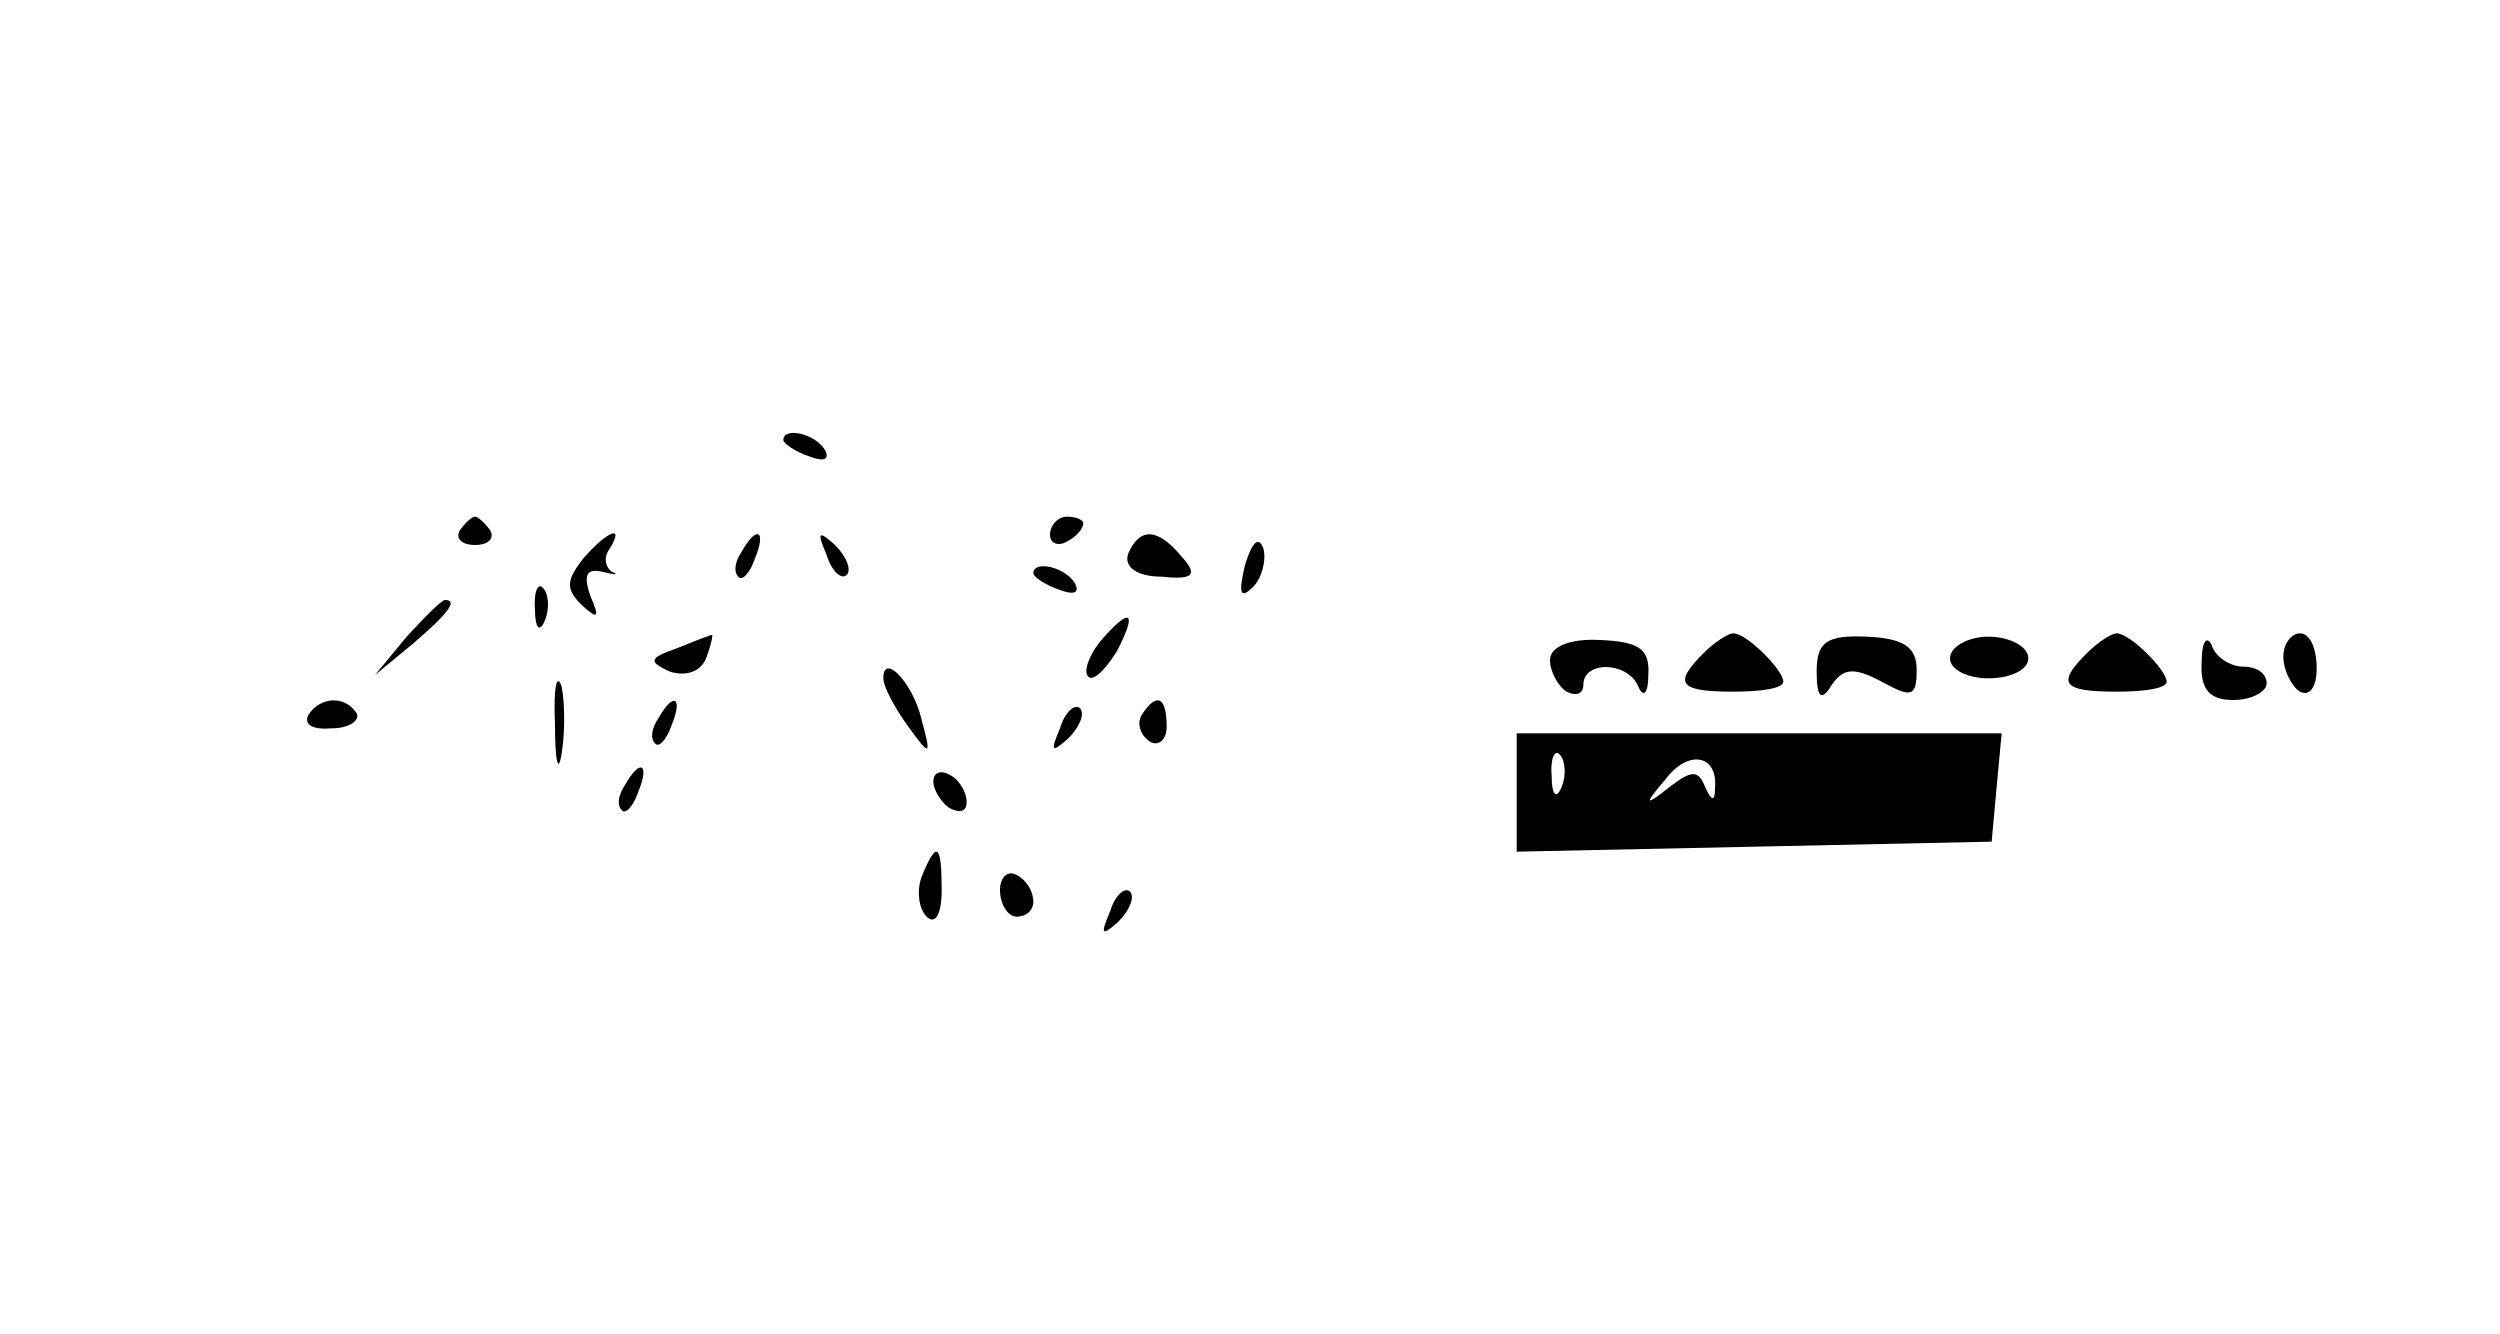
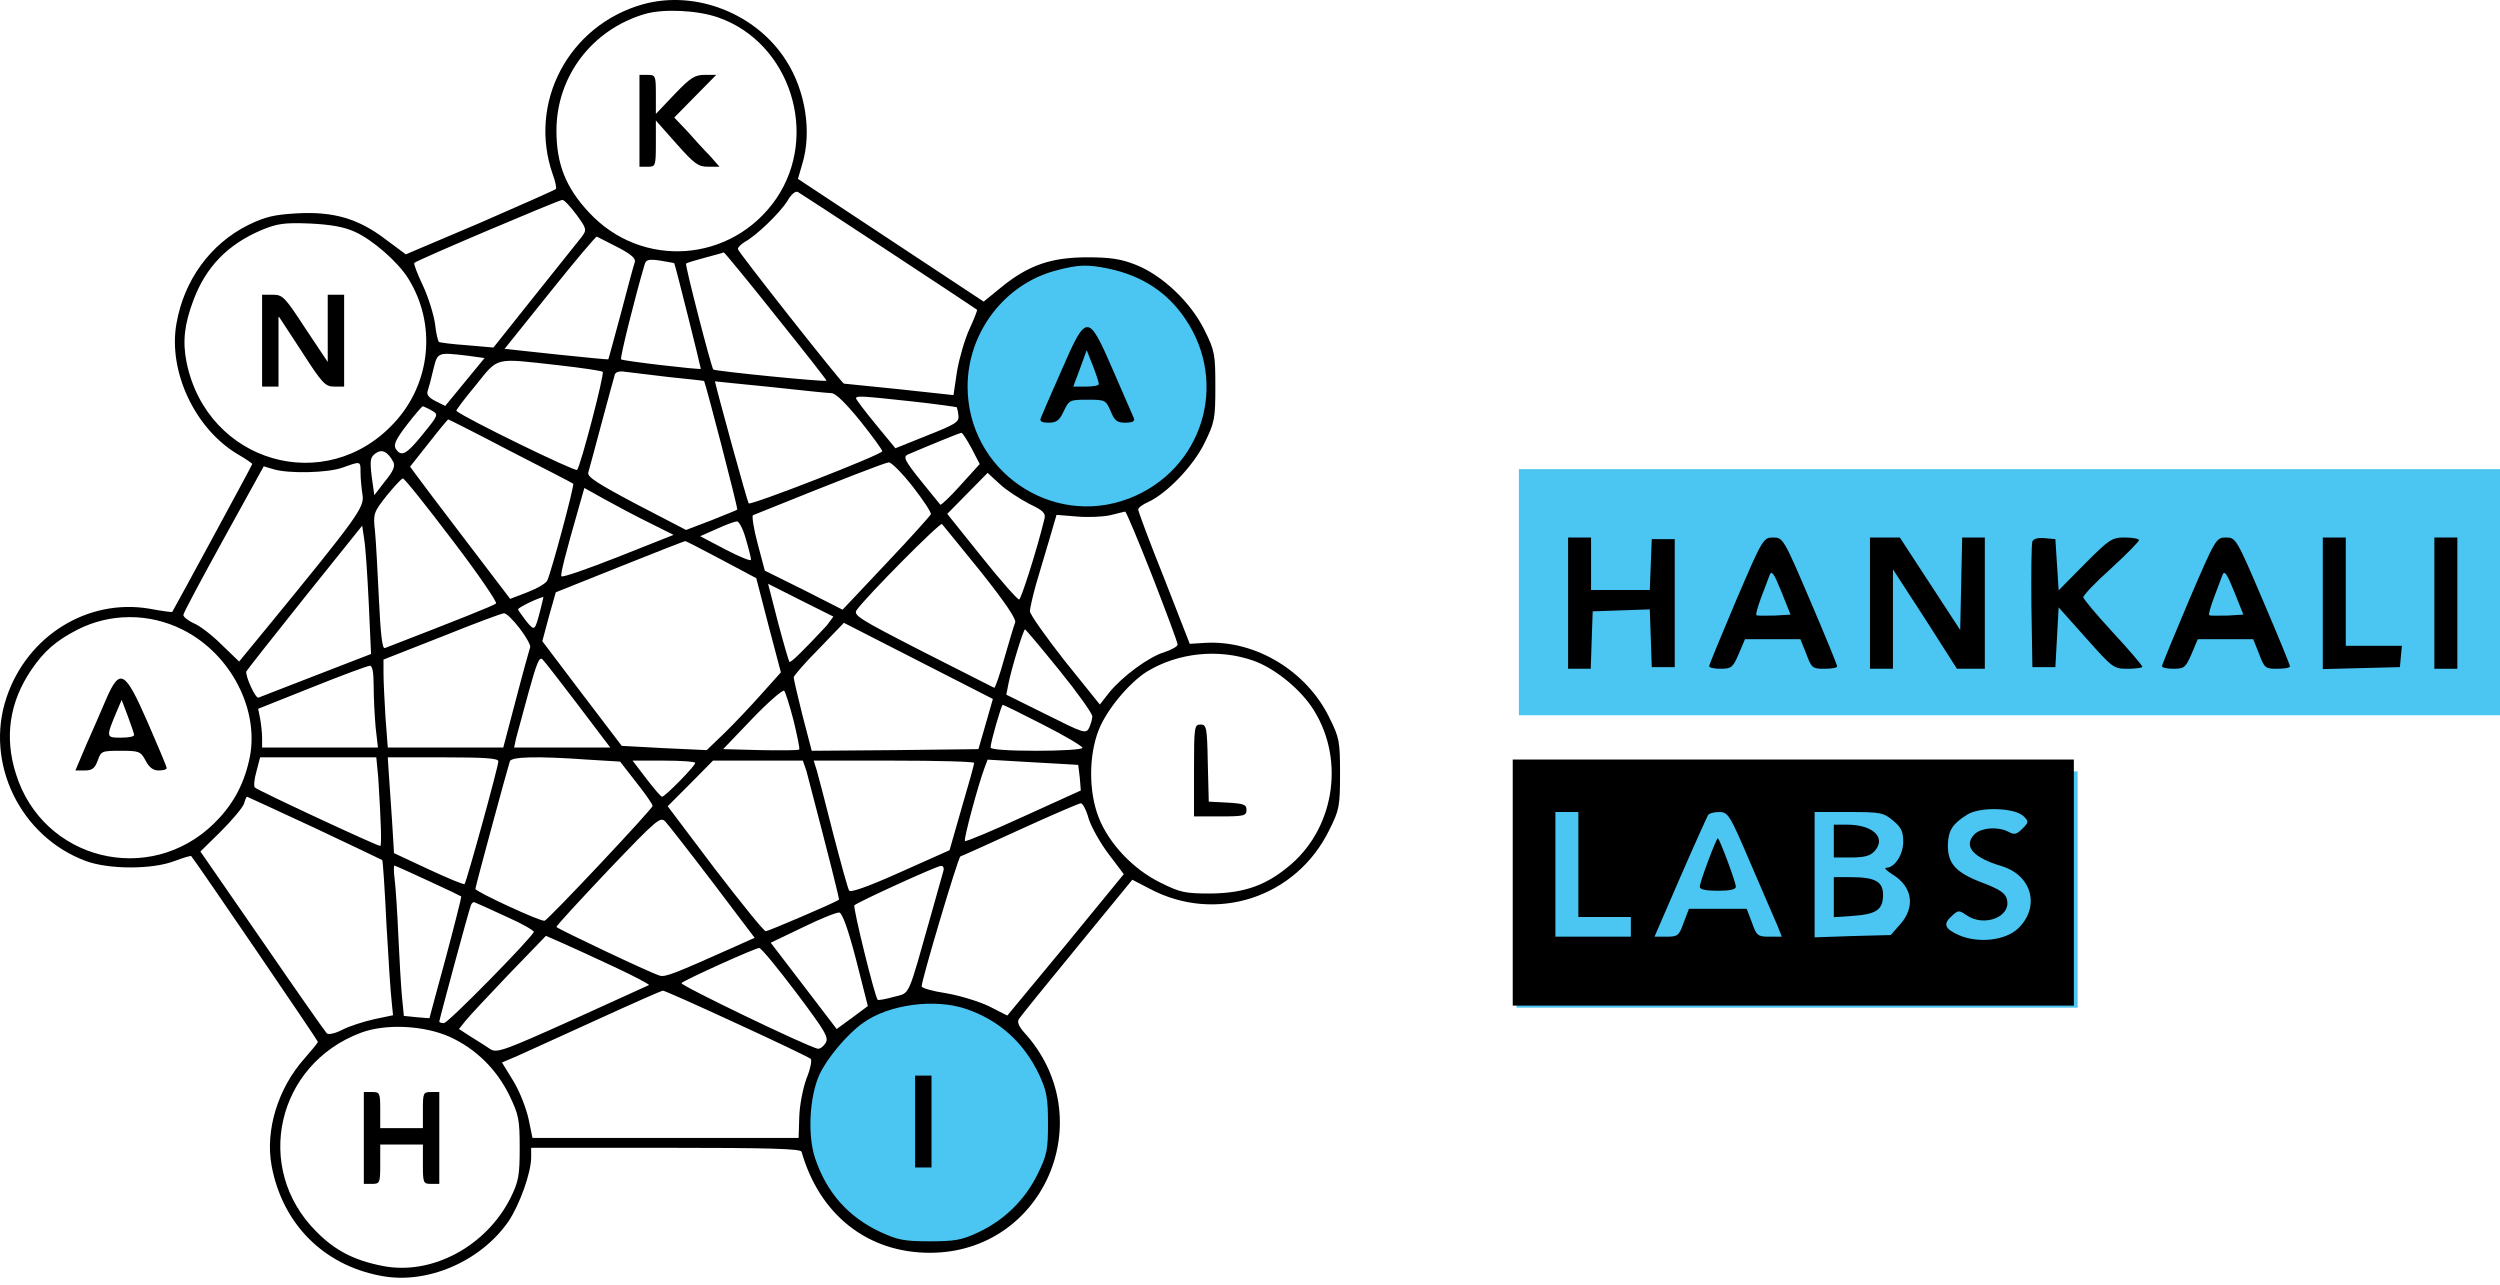
- <svg xmlns="http://www.w3.org/2000/svg" version="1.0" width="150pt" height="80pt" viewBox="0 0 150 80" preserveAspectRatio="xMidYMid meet">
-   <g transform="translate(0,80) scale(0.1,-0.1)" fill="#000000" stroke="none">
-     <path d="M470 536 c0 -2 7 -7 16 -10 8 -3 12 -2 9 4 -6 10 -25 14 -25 6z" />
-     <path d="M276 482 c-3 -5 1 -9 9 -9 8 0 12 4 9 9 -3 4 -7 8 -9 8 -2 0 -6 -4 -9 -8z" />
-     <path d="M630 479 c0 -5 5 -7 10 -4 6 3 10 8 10 11 0 2 -4 4 -10 4 -5 0 -10 -5 -10 -11z" />
-     <path d="M350 465 c-10 -13 -11 -18 -1 -28 10 -9 11 -8 5 6 -4 12 -2 16 7 14 8 -2 11 -2 6 0 -4 3 -5 9 -1 14 9 15 -2 10 -16 -6z" />
-     <path d="M445 469 c-4 -6 -5 -12 -2 -15 2 -3 7 2 10 11 7 17 1 20 -8 4z" />
-     <path d="M496 467 c3 -10 9 -15 12 -12 3 3 0 11 -7 18 -10 9 -11 8 -5 -6z" />
-     <path d="M677 468 c-3 -8 5 -14 20 -14 19 -2 22 1 12 12 -14 17 -25 18 -32 2z" />
-     <path d="M747 461 c-4 -17 -3 -21 5 -13 5 5 8 16 6 23 -3 8 -7 3 -11 -10z" />
-     <path d="M620 456 c0 -2 7 -7 16 -10 8 -3 12 -2 9 4 -6 10 -25 14 -25 6z" />
-     <path d="M321 434 c0 -11 3 -14 6 -6 3 7 2 16 -1 19 -3 4 -6 -2 -5 -13z" />
-     <path d="M244 418 l-19 -23 23 19 c21 18 27 26 19 26 -2 0 -12 -10 -23 -22z" />
-     <path d="M660 415 c-7 -9 -10 -18 -7 -21 3 -3 10 4 17 15 13 25 8 27 -10 6z" />
-     <path d="M406 411 c-17 -6 -17 -8 -4 -14 10 -3 19 0 22 9 3 8 4 14 3 13 -1 0 -11 -4 -21 -8z" />
-     <path d="M930 404 c0 -7 5 -16 10 -19 6 -3 10 -1 10 4 0 15 27 14 33 -1 3 -7 6 -4 6 7 1 16 -6 20 -29 21 -18 1 -30 -4 -30 -12z" />
-     <path d="M1022 408 c-18 -18 -15 -23 18 -23 17 0 30 2 30 6 0 7 -22 29 -30 29 -3 0 -11 -5 -18 -12z" />
-     <path d="M1090 397 c0 -16 3 -18 9 -8 7 10 13 11 30 2 18 -10 21 -9 21 7 0 14 -8 19 -30 20 -24 1 -30 -3 -30 -21z" />
-     <path d="M1170 405 c0 -7 11 -12 23 -12 13 0 24 5 24 12 0 7 -11 13 -24 13 -12 0 -23 -6 -23 -13z" />
-     <path d="M1252 408 c-18 -18 -15 -23 18 -23 17 0 30 2 30 6 0 7 -22 29 -30 29 -3 0 -11 -5 -18 -12z" />
-     <path d="M1321 403 c-1 -17 5 -23 19 -23 11 0 20 5 20 10 0 6 -6 10 -14 10 -8 0 -17 6 -19 13 -3 6 -6 2 -6 -10z" />
-     <path d="M1370 406 c0 -8 5 -18 10 -21 6 -3 10 3 10 14 0 12 -4 21 -10 21 -5 0 -10 -6 -10 -14z" />
-     <path d="M333 365 c0 -22 2 -30 4 -17 2 12 2 30 0 40 -3 9 -5 -1 -4 -23z" />
-     <path d="M530 393 c0 -5 7 -18 15 -29 13 -18 14 -18 8 4 -5 22 -23 41 -23 25z" />
-     <path d="M185 371 c-3 -6 3 -9 14 -8 11 0 17 5 15 9 -7 11 -22 10 -29 -1z" />
-     <path d="M395 369 c-4 -6 -5 -12 -2 -15 2 -3 7 2 10 11 7 17 1 20 -8 4z" />
-     <path d="M636 363 c-6 -14 -5 -15 5 -6 7 7 10 15 7 18 -3 3 -9 -2 -12 -12z" />
-     <path d="M685 371 c-3 -5 -1 -12 5 -16 5 -3 10 1 10 9 0 18 -6 21 -15 7z" />
-     <path d="M910 325 l0 -36 143 3 142 3 3 33 3 32 -145 0 -146 0 0 -35z m27 3 c-3 -8 -6 -5 -6 6 -1 11 2 17 5 13 3 -3 4 -12 1 -19z m92 -1 c0 -8 -2 -8 -6 1 -4 10 -8 10 -21 0 -15 -12 -16 -11 -3 4 14 19 32 15 30 -5z" />
-     <path d="M375 329 c-4 -6 -5 -12 -2 -15 2 -3 7 2 10 11 7 17 1 20 -8 4z" />
-     <path d="M560 331 c0 -5 5 -13 10 -16 6 -3 10 -2 10 4 0 5 -4 13 -10 16 -5 3 -10 2 -10 -4z" />
-     <path d="M553 274 c-3 -8 -2 -19 3 -24 5 -5 9 1 9 16 0 28 -3 30 -12 8z" />
-     <path d="M600 266 c0 -9 5 -16 10 -16 6 0 10 4 10 9 0 6 -4 13 -10 16 -5 3 -10 -1 -10 -9z" />
-     <path d="M666 253 c-6 -14 -5 -15 5 -6 7 7 10 15 7 18 -3 3 -9 -2 -12 -12z" />
-   </g>
+ <svg xmlns="http://www.w3.org/2000/svg" width="218" height="112" viewBox="0 0 218 112" fill="none">
+   <path d="M94.961 22.886C88.958 22.886 84.088 27.756 84.088 33.758C84.088 39.764 88.958 44.631 94.961 44.631C100.967 44.631 105.834 39.764 105.834 33.758C105.834 27.756 100.967 22.886 94.961 22.886Z" fill="#4BC5F1" />
+   <path d="M80.942 87.261C74.938 87.261 70.068 92.131 70.068 98.134C70.068 104.139 74.938 109.006 80.942 109.006C86.948 109.006 91.815 104.139 91.815 98.134C91.815 92.131 86.948 87.261 80.942 87.261Z" fill="#4BC5F1" />
+   <path d="M48.207 15.227C48.436 15.828 48.55 16.429 48.464 16.486C48.379 16.572 45.403 17.888 41.855 19.433C41.425 19.616 39.268 20.532 35.388 22.18C34.324 21.39 33.734 20.949 33.614 20.863C31.239 19.061 29.093 18.432 25.917 18.603C23.914 18.718 23.142 18.889 21.625 19.633C18.363 21.264 16.045 24.411 15.387 28.217C14.643 32.394 17.018 37.429 20.767 39.632C21.453 40.033 21.997 40.405 21.997 40.462C21.997 40.548 15.416 52.679 15.015 53.366C14.987 53.394 14.1 53.28 13.041 53.08C7.662 52.164 2.368 55.426 0.565 60.833C-1.352 66.527 1.767 72.964 7.49 75.082C9.493 75.826 13.298 75.826 15.216 75.082C15.988 74.796 16.646 74.595 16.675 74.652C17.133 75.196 27.72 90.732 27.72 90.846C27.72 90.932 27.176 91.59 26.547 92.305C24.229 94.909 23.113 98.571 23.685 101.661C24.629 106.697 28.177 110.302 33.185 111.246C37.191 112.047 41.912 110.016 44.344 106.497C45.317 105.037 46.318 102.262 46.318 100.917C46.318 100.86 46.318 100.586 46.318 100.088C53.357 100.088 57.269 100.088 58.05 100.088C67.206 100.088 69.81 100.174 69.896 100.431C71.47 105.953 75.676 109.243 81.084 109.243C91.07 109.243 96.106 97.456 89.296 90.017C88.838 89.502 88.695 89.13 88.838 88.872C88.981 88.643 91.27 85.811 93.931 82.578C94.252 82.186 95.854 80.232 98.738 76.712C99.631 77.176 100.129 77.433 100.226 77.485C106.006 80.575 113.016 78.286 115.906 72.392C116.793 70.618 116.851 70.303 116.851 67.471C116.851 64.638 116.793 64.324 115.906 62.55C113.932 58.516 109.497 55.826 105.148 56.055C105.056 56.061 104.587 56.09 103.746 56.141C102.407 52.708 101.663 50.799 101.514 50.419C100.255 47.3 99.253 44.582 99.253 44.439C99.253 44.267 99.654 43.981 100.112 43.781C101.743 43.037 104.06 40.634 105.033 38.631C105.92 36.828 105.978 36.514 105.978 33.71C105.978 30.877 105.92 30.563 105.033 28.789C103.86 26.385 101.371 24.011 99.053 23.095C97.766 22.58 96.821 22.437 94.818 22.437C91.671 22.437 89.668 23.124 87.322 25.041C87.219 25.124 86.704 25.544 85.776 26.3L77.679 20.949L69.581 15.599C69.804 14.826 69.93 14.397 69.953 14.312C70.812 11.536 70.239 7.931 68.58 5.328C65.976 1.179 60.654 -0.91 56.047 0.378C49.58 2.209 46.004 8.961 48.207 15.227ZM67.693 17.316C63.83 22.924 55.961 23.496 51.354 18.517C49.323 16.343 48.522 14.283 48.522 11.393C48.522 6.644 51.641 2.552 56.276 1.208C57.907 0.75 60.825 0.893 62.628 1.522C68.923 3.725 71.47 11.765 67.693 17.316ZM85.204 27.015C85.233 27.044 84.947 27.816 84.546 28.674C84.145 29.533 83.659 31.192 83.459 32.337C83.439 32.477 83.333 33.183 83.144 34.454C80.294 34.145 78.712 33.973 78.394 33.939C75.79 33.681 73.616 33.452 73.587 33.452C73.358 33.367 64.345 21.951 64.345 21.722C64.345 21.55 64.631 21.293 64.946 21.092C65.919 20.577 68.007 18.575 68.665 17.516C69.009 16.915 69.381 16.629 69.581 16.744C69.781 16.858 73.329 19.175 77.507 21.922C81.685 24.669 85.147 26.958 85.204 27.015ZM50.696 20.692C50.41 21.035 48.579 23.353 46.605 25.813C46.367 26.111 45.174 27.61 43.028 30.305C41.654 30.185 40.893 30.116 40.739 30.105C39.48 30.019 38.364 29.876 38.278 29.819C38.192 29.762 38.02 29.046 37.935 28.245C37.82 27.444 37.362 25.928 36.876 24.898C36.389 23.868 36.046 22.981 36.132 22.924C36.332 22.695 48.751 17.43 49.037 17.43C49.208 17.43 49.752 18.031 50.267 18.718C51.183 19.977 51.183 20.034 50.696 20.692ZM35.588 24.268C38.078 28.245 37.591 33.395 34.387 36.857C28.406 43.352 18.077 40.348 16.274 31.621C15.902 29.79 16.074 28.274 16.875 26.157C17.962 23.267 19.851 21.321 22.798 20.062C24.2 19.49 24.772 19.404 27.004 19.49C28.807 19.576 29.98 19.776 30.924 20.205C32.469 20.892 34.673 22.809 35.588 24.268ZM55.36 22.838C55.274 23.067 54.731 25.069 54.158 27.272C53.558 29.475 53.071 31.307 53.043 31.335C53.043 31.364 50.982 31.163 48.522 30.906C48.221 30.872 46.713 30.711 44.001 30.42C46.37 27.467 47.686 25.825 47.949 25.498C50.124 22.78 51.955 20.606 52.041 20.635C52.127 20.663 52.928 21.092 53.844 21.55C54.96 22.122 55.446 22.523 55.36 22.838ZM72.07 33.195C72.07 33.338 62.342 32.365 62.199 32.222C62.027 32.05 59.709 23.067 59.824 22.981C59.881 22.924 60.625 22.695 61.484 22.466C62.342 22.237 63.086 22.037 63.114 22.008C63.172 22.008 65.203 24.468 67.635 27.53C70.068 30.563 72.07 33.109 72.07 33.195ZM61.112 32.165C60.968 32.251 54.302 31.478 54.158 31.335C54.044 31.221 55.417 25.727 56.219 23.038C56.333 22.637 56.591 22.58 57.563 22.723C58.222 22.838 58.765 22.924 58.794 22.952C58.88 23.067 61.14 32.136 61.112 32.165ZM103.345 27.787C107.208 33.452 104.833 41.006 98.452 43.466C91.671 46.07 84.374 41.006 84.374 33.71C84.374 28.989 87.608 24.755 92.1 23.582C94.046 23.067 94.818 23.038 96.735 23.439C99.625 24.068 101.8 25.498 103.345 27.787ZM42.255 31.221L40.538 33.309L38.822 35.398C38.307 35.14 38.02 34.997 37.963 34.969C37.362 34.654 37.162 34.397 37.305 34.053C37.391 33.796 37.62 32.966 37.792 32.194C38.163 30.706 38.135 30.706 40.796 31.02C40.991 31.046 41.477 31.112 42.255 31.221ZM52.556 32.422C52.728 32.594 50.639 40.605 50.324 40.977C50.153 41.149 40.567 36.485 39.794 35.827C39.737 35.798 40.481 34.797 41.483 33.595C43.514 31.078 43.028 31.221 48.722 31.85C50.754 32.079 52.47 32.337 52.556 32.422ZM61.398 33.224C61.512 33.367 64.374 44.353 64.288 44.439C64.231 44.496 63.2 44.897 61.999 45.383C61.855 45.438 61.129 45.715 59.824 46.213C57.214 44.857 55.767 44.102 55.475 43.953C52.127 42.179 51.183 41.578 51.297 41.206C51.383 40.949 51.898 38.974 52.47 36.857C53.043 34.74 53.558 32.823 53.615 32.651C53.701 32.422 54.044 32.337 54.531 32.422C54.96 32.48 56.676 32.68 58.336 32.88C59.996 33.052 61.369 33.195 61.398 33.224ZM75.018 36.714C76.076 38.03 76.935 39.232 76.935 39.346C76.935 39.632 65.461 44.096 65.289 43.895C65.175 43.81 62.514 34.082 62.342 33.252C62.342 33.252 64.488 33.481 67.149 33.739C69.781 34.025 72.185 34.282 72.5 34.282C72.872 34.282 73.759 35.169 75.018 36.714ZM83.43 35.512C83.459 35.57 83.545 35.884 83.573 36.228C83.659 36.8 83.316 37 80.855 37.973C80.672 38.047 79.745 38.419 78.079 39.089C77.049 37.836 76.477 37.138 76.363 37C75.418 35.856 74.646 34.826 74.646 34.74C74.646 34.482 75.218 34.54 79.481 34.997C81.599 35.226 83.373 35.484 83.43 35.512ZM36.876 37.858C35.445 39.632 34.987 39.89 34.501 39.117C34.301 38.774 34.53 38.288 35.474 37.057C36.161 36.17 36.79 35.427 36.876 35.427C36.962 35.455 37.305 35.598 37.648 35.798C38.249 36.142 38.249 36.17 36.876 37.858ZM49.981 42.179C50.124 42.265 48.035 50.018 47.721 50.619C47.606 50.877 46.805 51.334 45.975 51.649C45.878 51.686 45.38 51.878 44.487 52.221C42.187 49.2 40.91 47.52 40.653 47.186C38.535 44.41 36.59 41.836 36.304 41.435C36.269 41.383 36.086 41.137 35.76 40.691C36.739 39.455 37.282 38.768 37.391 38.631C38.278 37.487 39.051 36.571 39.079 36.571C39.136 36.571 41.569 37.801 44.516 39.346C47.492 40.863 49.924 42.122 49.981 42.179ZM85.433 40.462C84.437 41.561 83.885 42.17 83.773 42.293C82.858 43.323 82.057 44.067 81.999 44.01C81.914 43.924 81.141 42.951 80.254 41.864C78.881 40.147 78.737 39.833 79.167 39.632C80.969 38.86 83.688 37.744 83.831 37.744C83.916 37.715 84.317 38.345 84.718 39.089C84.815 39.272 85.052 39.73 85.433 40.462ZM33.585 41.95C33.522 42.03 33.208 42.442 32.641 43.18C32.504 42.202 32.429 41.658 32.412 41.549C32.241 40.147 32.298 39.861 32.727 39.547C33.299 39.117 33.814 39.375 34.301 40.291C34.472 40.634 34.301 41.092 33.585 41.95ZM31.611 43.152C31.783 44.239 31.239 45.011 23.227 54.796C23.07 54.988 22.277 55.952 20.852 57.686C19.925 56.793 19.41 56.295 19.307 56.198C18.477 55.368 17.39 54.539 16.875 54.339C16.389 54.11 15.988 53.795 15.988 53.623C15.988 53.452 17.59 50.476 19.508 46.986C19.742 46.562 20.904 44.456 22.998 40.662C23.513 40.817 23.8 40.903 23.857 40.92C25.202 41.321 28.607 41.235 29.866 40.777C31.468 40.205 31.439 40.176 31.439 41.206C31.439 41.721 31.525 42.608 31.611 43.152ZM81.17 44.84C81.112 44.983 79.367 46.928 77.278 49.131C77.026 49.4 75.756 50.745 73.473 53.166L70.096 51.449L66.691 49.761C66.314 48.336 66.105 47.543 66.062 47.386C65.718 46.099 65.547 44.983 65.661 44.925C73.816 41.635 77.164 40.348 77.507 40.319C77.736 40.319 78.68 41.263 79.596 42.436C80.511 43.609 81.227 44.697 81.17 44.84ZM91.07 45.269C90.383 48.073 89.038 52.25 88.867 52.279C88.752 52.307 87.264 50.648 85.605 48.559C85.404 48.307 84.403 47.06 82.6 44.811L84.346 43.037L86.12 41.235C86.755 41.818 87.11 42.142 87.178 42.207C87.751 42.751 88.924 43.495 89.725 43.924C90.984 44.525 91.213 44.754 91.07 45.269ZM43.257 52.622C43.085 52.794 39.995 54.024 33.557 56.513C33.328 56.599 33.185 55.254 33.042 52.25C32.927 49.847 32.784 47.157 32.698 46.299C32.527 44.782 32.584 44.668 33.728 43.209C34.387 42.408 35.016 41.721 35.13 41.721C35.274 41.721 37.191 44.124 39.422 47.071C41.654 49.99 43.371 52.507 43.257 52.622ZM58.737 46.642C55.835 47.792 54.224 48.43 53.901 48.559C51.211 49.618 49.008 50.39 48.951 50.247C48.865 50.075 49.266 48.445 50.525 44.067C50.553 43.964 50.696 43.461 50.954 42.551C52.001 43.134 52.585 43.458 52.699 43.523C53.672 44.067 55.446 45.011 56.619 45.584C56.903 45.724 57.609 46.076 58.737 46.642ZM102.687 56.198C102.687 56.37 102.172 56.656 101.571 56.856C100.198 57.257 97.88 58.974 96.735 60.376C96.681 60.444 96.403 60.799 95.906 61.434C94.069 59.151 93.05 57.881 92.844 57.629C91.184 55.512 89.811 53.566 89.811 53.309C89.811 53.022 90.068 51.935 90.355 50.905C90.669 49.875 91.184 48.101 91.528 46.957C91.568 46.819 91.768 46.133 92.129 44.897C93.193 44.983 93.785 45.029 93.903 45.04C94.876 45.126 96.192 45.069 96.821 44.925C97.451 44.754 98.023 44.639 98.109 44.611C98.195 44.582 99.253 47.129 100.484 50.247C101.686 53.337 102.687 56.027 102.687 56.198ZM65.489 48.817C65.489 48.96 64.488 48.559 63.286 47.93C63.137 47.849 62.394 47.46 61.054 46.757C61.913 46.379 62.391 46.167 62.485 46.127C63.286 45.755 64.059 45.469 64.259 45.469C64.431 45.441 64.803 46.127 65.032 46.986C65.289 47.844 65.489 48.645 65.489 48.817ZM88.523 54.281C88.409 54.539 88.008 55.941 87.579 57.4C87.178 58.859 86.778 60.004 86.692 59.975C86.578 59.918 83.773 58.487 80.426 56.799C74.903 53.967 74.388 53.652 74.703 53.194C75.561 51.992 81.971 45.526 82.142 45.698C82.228 45.784 83.745 47.672 85.519 49.847C87.636 52.507 88.638 53.995 88.523 54.281ZM32.355 57.028C29.471 58.144 27.868 58.762 27.548 58.888C24.916 59.918 22.655 60.776 22.541 60.833C22.283 60.948 21.367 58.916 21.482 58.544C21.539 58.43 23.828 55.512 26.575 52.078C26.91 51.66 28.578 49.583 31.582 45.841C31.685 46.528 31.743 46.908 31.754 46.986C31.869 47.644 32.04 50.161 32.155 52.593C32.183 53.183 32.249 54.662 32.355 57.028ZM65.947 50.419L67.006 54.51L68.093 58.63C67.063 59.78 66.491 60.418 66.376 60.547C65.432 61.606 64.001 63.122 63.143 63.952C63.043 64.049 62.536 64.535 61.627 65.411L57.907 65.239L54.216 65.039L50.754 60.49L47.291 55.912L47.864 53.766L48.464 51.649C51.812 50.31 53.672 49.566 54.044 49.417C57.106 48.187 59.681 47.186 59.738 47.186C59.795 47.157 61.197 47.901 62.886 48.788C63.295 49.005 64.316 49.549 65.947 50.419ZM68.837 57.715C68.78 57.657 68.322 56.084 67.836 54.253C67.778 54.029 67.492 52.914 66.977 50.905L69.81 52.336L72.671 53.766L72.099 54.539C70.022 56.77 68.934 57.829 68.837 57.715ZM45.889 54.167C45.517 53.681 45.203 53.223 45.174 53.137C45.174 52.994 46.662 52.25 47.377 52.05C47.406 52.021 47.291 52.507 47.148 53.08C46.633 55.082 46.633 55.054 45.889 54.167ZM46.233 56.427C46.175 56.599 45.603 58.63 45.002 60.948C44.928 61.228 44.556 62.642 43.886 65.182H38.85H33.814C33.694 63.603 33.628 62.724 33.614 62.55C33.528 61.119 33.442 59.403 33.442 58.716C33.442 58.636 33.442 58.235 33.442 57.514C36.498 56.313 38.198 55.643 38.535 55.512C41.311 54.396 43.743 53.48 43.944 53.48C44.144 53.452 44.745 54.052 45.317 54.796C45.889 55.54 46.29 56.284 46.233 56.427ZM21.711 66.355C21.196 68.587 20.223 70.275 18.649 71.82C13.012 77.313 3.741 74.996 1.395 67.5C0.365 64.295 0.823 61.205 2.74 58.401C3.827 56.799 4.857 55.883 6.746 54.911C9.607 53.452 12.984 53.452 15.874 54.882C20.166 56.999 22.741 62.035 21.711 66.355ZM85.319 65.325L78.051 65.411L70.783 65.468C70.302 63.631 70.036 62.61 69.982 62.407C69.553 60.69 69.209 59.202 69.209 59.059C69.209 58.945 70.182 57.8 71.412 56.57C71.558 56.419 72.282 55.666 73.587 54.31L80.082 57.629L86.578 60.948L85.948 63.151L85.319 65.325ZM95.248 62.464C95.248 62.722 95.104 63.179 94.961 63.494C94.675 64.009 94.475 63.923 91.213 62.292C90.984 62.178 89.828 61.606 87.751 60.576C87.854 60.044 87.911 59.746 87.922 59.689C88.18 58.344 89.239 54.882 89.382 54.882C89.439 54.882 90.784 56.484 92.386 58.459C93.96 60.404 95.248 62.207 95.248 62.464ZM114.333 61.577C117.28 65.869 116.507 71.934 112.616 75.339C110.498 77.17 108.581 77.885 105.548 77.914C103.345 77.914 102.916 77.828 101.199 76.97C98.796 75.797 96.678 73.537 95.791 71.248C94.933 69.016 94.933 65.926 95.791 63.694C96.478 61.92 98.424 59.574 99.997 58.573C102.716 56.913 106.235 56.542 109.268 57.6C111.014 58.201 113.16 59.889 114.333 61.577ZM53.214 65.182H49.037H44.831C44.934 64.701 44.991 64.433 45.002 64.381C45.117 63.952 45.603 62.149 46.09 60.376C46.805 57.8 47.034 57.2 47.32 57.514C47.52 57.715 48.922 59.517 50.439 61.52C50.811 62.006 51.735 63.228 53.214 65.182ZM32.756 63.437C32.77 63.551 32.836 64.135 32.956 65.182H27.891H22.855C22.855 64.684 22.855 64.407 22.855 64.352C22.855 63.895 22.77 63.151 22.684 62.664C22.672 62.607 22.615 62.321 22.512 61.806C25.31 60.69 26.867 60.069 27.176 59.946C29.751 58.916 32.04 58.058 32.241 58.058C32.469 58.029 32.584 58.573 32.584 59.861C32.584 60.833 32.67 62.464 32.756 63.437ZM69.696 65.354C69.638 65.44 68.093 65.44 66.319 65.411C66.102 65.405 65.014 65.377 63.057 65.325C64.585 63.729 65.435 62.842 65.604 62.664C67.006 61.205 68.265 60.118 68.379 60.232C68.494 60.347 68.866 61.548 69.209 62.865C69.524 64.181 69.753 65.297 69.696 65.354ZM94.389 65.211C94.389 65.354 92.644 65.468 90.383 65.468C87.865 65.468 86.377 65.354 86.377 65.182C86.377 64.724 87.322 61.463 87.436 61.463C87.522 61.463 89.096 62.235 90.984 63.208C92.844 64.152 94.389 65.068 94.389 65.211ZM33.156 73.766C32.87 73.766 22.483 68.93 22.226 68.673C22.111 68.558 22.169 67.929 22.369 67.242C22.392 67.162 22.495 66.761 22.684 66.04H27.748H32.813L32.984 67.814C33.233 71.78 33.291 73.766 33.156 73.766ZM40.51 77.084C40.453 77.17 39.022 76.569 37.362 75.797C37.162 75.702 36.161 75.236 34.358 74.395C34.255 72.695 34.198 71.751 34.186 71.562C34.072 70.017 33.957 68.158 33.9 67.385C33.894 67.294 33.866 66.847 33.814 66.04C36.699 66.04 38.301 66.04 38.621 66.04C42.312 66.04 43.457 66.126 43.457 66.384C43.457 66.842 40.681 76.913 40.51 77.084ZM54.073 66.412C54.914 67.494 55.383 68.095 55.475 68.215C56.276 69.216 56.905 70.132 56.905 70.275C56.905 70.532 47.864 80.146 47.492 80.289C47.177 80.403 41.454 77.742 41.454 77.513C41.454 77.313 44.258 66.985 44.459 66.384C44.602 65.983 46.833 65.926 51.269 66.241C51.643 66.264 52.579 66.321 54.073 66.412ZM57.735 69.474C57.621 69.474 57.02 68.758 56.362 67.9C56.282 67.794 55.881 67.271 55.16 66.327C56.808 66.327 57.724 66.327 57.907 66.327C59.395 66.327 60.625 66.412 60.625 66.527C60.625 66.784 57.993 69.474 57.735 69.474ZM73.158 78.458C72.614 78.801 66.977 81.204 66.777 81.204C66.605 81.204 64.631 78.744 62.342 75.768C62.067 75.402 60.694 73.582 58.222 70.303L60.196 68.329L62.17 66.327H66.09H70.01L70.325 67.242C72.271 74.681 73.215 78.418 73.158 78.458ZM83.859 70.447C83.791 70.693 83.436 71.923 82.801 74.137C80.225 75.288 78.795 75.926 78.509 76.054C75.704 77.313 74.159 77.857 74.045 77.657C73.93 77.485 73.329 75.282 72.671 72.764C72.042 70.246 71.384 67.757 71.241 67.242C71.224 67.179 71.126 66.876 70.955 66.327C75.161 66.327 77.499 66.327 77.965 66.327C81.799 66.327 84.947 66.412 84.947 66.527C84.947 66.67 84.46 68.415 83.859 70.447ZM94.16 67.843C94.166 67.915 94.195 68.278 94.246 68.93C91.259 70.286 89.599 71.039 89.267 71.191C86.52 72.449 84.203 73.422 84.145 73.336C84.002 73.222 85.319 68.358 85.862 66.927C85.879 66.882 85.965 66.653 86.12 66.241C88.472 66.378 89.779 66.453 90.04 66.47C92.186 66.584 93.989 66.698 94.017 66.698C94.017 66.727 94.103 67.242 94.16 67.843ZM33.328 74.996C33.385 75.024 33.557 77.571 33.7 80.632C33.871 83.694 34.072 86.726 34.158 87.384C34.166 87.459 34.203 87.842 34.272 88.529C33.294 88.735 32.75 88.849 32.641 88.872C31.726 89.072 30.495 89.473 29.866 89.788C29.207 90.131 28.635 90.246 28.492 90.102C28.349 89.959 25.802 86.326 22.855 82.034C22.498 81.513 20.704 78.921 17.476 74.252C18.558 73.188 19.159 72.595 19.279 72.478C20.252 71.505 21.167 70.418 21.282 70.075C21.367 69.76 21.482 69.474 21.539 69.474C21.568 69.474 24.229 70.704 27.433 72.192C30.638 73.708 33.299 74.967 33.328 74.996ZM96.678 74.481C96.767 74.595 97.205 75.179 97.994 76.226L92.93 82.406L87.837 88.557C86.892 88.077 86.369 87.808 86.263 87.756C85.376 87.327 83.688 86.812 82.514 86.612C81.341 86.44 80.368 86.154 80.368 86.011C80.368 85.439 83.545 74.767 83.745 74.681C83.859 74.652 86.206 73.594 88.953 72.335C91.699 71.076 94.103 70.046 94.246 70.046C94.418 70.046 94.732 70.647 94.933 71.391C95.162 72.106 95.934 73.508 96.678 74.481ZM65.804 81.777C64.808 82.223 64.256 82.469 64.145 82.52C58.765 84.924 57.993 85.239 57.506 85.067C56.648 84.809 48.579 80.975 48.522 80.832C48.493 80.747 50.525 78.543 53.014 75.911C57.363 71.362 57.592 71.162 58.05 71.677C58.307 71.963 60.167 74.338 62.17 76.97C62.657 77.611 63.867 79.213 65.804 81.777ZM40.224 78.172C40.252 78.2 39.651 80.603 38.879 83.493C38.078 86.412 37.448 88.786 37.448 88.786C37.448 88.786 36.933 88.758 36.332 88.701C36.258 88.692 35.886 88.655 35.216 88.586C35.113 87.539 35.056 86.955 35.045 86.841C34.959 85.868 34.816 83.465 34.73 81.49C34.644 79.516 34.501 77.371 34.415 76.684C34.329 76.026 34.329 75.482 34.387 75.482C34.472 75.482 35.789 76.083 37.334 76.798C38.907 77.513 40.195 78.143 40.224 78.172ZM81.227 79.631C79.081 87.213 79.396 86.526 77.936 86.927C77.221 87.127 76.591 87.241 76.534 87.184C76.277 86.898 74.36 79.116 74.503 78.944C74.789 78.658 81.627 75.539 82.028 75.511C82.257 75.482 82.343 75.682 82.257 75.969C82.171 76.255 81.713 77.885 81.227 79.631ZM46.547 81.262C46.347 81.805 39.079 89.216 38.707 89.216C38.478 89.216 38.307 89.158 38.307 89.072C38.307 88.929 40.825 79.573 41.053 78.973C41.111 78.744 41.282 78.629 41.397 78.687C41.54 78.744 42.77 79.287 44.115 79.917C45.489 80.518 46.576 81.147 46.547 81.262ZM75.676 87.728L74.331 88.729L72.958 89.731L70.096 85.982L67.206 82.206C68.889 81.399 69.824 80.95 70.01 80.861C71.527 80.117 72.958 79.545 73.186 79.573C73.444 79.602 73.959 81.033 74.646 83.665C74.783 84.206 75.126 85.559 75.676 87.728ZM56.591 85.897C56.533 85.925 53.529 87.299 49.924 88.929C43.886 91.647 43.314 91.848 42.742 91.476C42.398 91.247 41.654 90.76 41.082 90.417C41.013 90.371 40.659 90.142 40.023 89.731C40.35 89.319 40.533 89.09 40.567 89.044C40.882 88.643 42.599 86.812 44.373 84.952C44.59 84.729 45.666 83.613 47.606 81.605C48.464 81.983 48.942 82.191 49.037 82.234C49.838 82.578 51.869 83.522 53.586 84.323C55.303 85.124 56.648 85.839 56.591 85.897ZM71.985 90.961C71.784 91.275 71.498 91.476 71.298 91.447C70.296 91.218 59.252 85.897 59.423 85.725C59.709 85.439 65.861 82.663 66.205 82.663C66.376 82.663 67.807 84.409 69.409 86.526C71.985 89.959 72.299 90.474 71.985 90.961ZM70.697 92.334C70.812 92.449 70.668 93.221 70.325 94.051C70.01 94.909 69.724 96.397 69.696 97.398C69.693 97.518 69.673 98.131 69.638 99.229H58.05H46.433C46.227 98.234 46.112 97.679 46.09 97.57C45.889 96.654 45.317 95.167 44.773 94.28C44.708 94.171 44.373 93.627 43.772 92.649C44.579 92.305 45.028 92.114 45.117 92.077C45.861 91.733 48.98 90.331 52.041 88.929C55.103 87.527 57.707 86.383 57.792 86.383C57.878 86.354 60.768 87.642 64.231 89.244C67.664 90.818 70.583 92.22 70.697 92.334ZM90.641 93.765C91.27 95.138 91.385 95.767 91.385 97.942C91.385 100.288 91.299 100.717 90.469 102.405C89.353 104.665 87.55 106.411 85.29 107.469C83.888 108.127 83.287 108.242 81.084 108.242C78.852 108.242 78.28 108.127 76.792 107.441C73.959 106.125 72.07 103.979 71.069 100.975C70.411 99.001 70.583 95.653 71.441 93.736C72.071 92.334 73.873 90.16 75.275 89.187C77.507 87.585 81.513 87.041 84.26 87.985C87.121 88.958 89.296 90.904 90.641 93.765ZM44.401 95.481C45.231 97.198 45.317 97.599 45.317 100.088C45.317 102.462 45.231 103.006 44.544 104.408C42.427 108.671 37.648 111.246 33.356 110.388C30.867 109.901 29.207 109.043 27.576 107.384C22.054 101.862 24.114 92.792 31.497 90.045C33.671 89.244 36.99 89.416 39.222 90.417C41.483 91.447 43.285 93.221 44.401 95.481Z" fill="black" />
+   <path d="M55.761 14.54C56.19 14.54 56.43 14.54 56.476 14.54C57.163 14.54 57.191 14.483 57.191 12.509C57.191 12.374 57.191 11.708 57.191 10.506C58.256 11.708 58.848 12.374 58.965 12.509C60.539 14.283 60.883 14.54 61.741 14.54C61.81 14.54 62.142 14.54 62.742 14.54C62.245 13.974 61.97 13.659 61.913 13.596C61.426 13.11 60.539 12.137 59.938 11.45C59.864 11.37 59.48 10.97 58.794 10.249L60.625 8.389L62.456 6.529C61.855 6.529 61.523 6.529 61.455 6.529C60.568 6.529 60.196 6.787 58.822 8.217C58.714 8.332 58.17 8.904 57.191 9.934C57.191 8.904 57.191 8.332 57.191 8.217C57.191 6.615 57.163 6.529 56.476 6.529C56.43 6.529 56.19 6.529 55.761 6.529V10.535V14.54Z" fill="black" />
+   <path d="M22.855 33.71H23.571H24.286V30.62V27.558C25.488 29.395 26.157 30.414 26.289 30.62C28.092 33.424 28.349 33.71 29.15 33.71C29.208 33.71 29.494 33.71 30.009 33.71V29.704V25.699H29.294H28.578V28.617V31.564C27.411 29.813 26.764 28.84 26.633 28.646C24.858 25.928 24.658 25.699 23.8 25.699C23.737 25.699 23.422 25.699 22.855 25.699V29.704V33.71Z" fill="black" />
+   <path d="M90.755 36.457C90.641 36.743 90.841 36.857 91.442 36.857C92.129 36.857 92.386 36.657 92.758 35.856C93.216 34.883 93.302 34.854 94.818 34.854C96.392 34.854 96.421 34.883 96.85 35.856C97.193 36.685 97.394 36.857 98.138 36.857C98.739 36.857 98.967 36.743 98.882 36.485C98.796 36.314 97.995 34.425 97.079 32.337C94.876 27.272 94.761 27.244 92.558 32.308C91.642 34.368 90.841 36.228 90.755 36.457ZM94.704 33.71C94.63 33.71 94.258 33.71 93.588 33.71L94.189 32.108L94.761 30.534C95.087 31.358 95.27 31.816 95.305 31.907C95.591 32.651 95.82 33.367 95.82 33.481C95.82 33.624 95.334 33.71 94.704 33.71Z" fill="black" />
+   <path d="M7.518 64.953C7.456 65.102 7.141 65.846 6.574 67.185C7.055 67.185 7.324 67.185 7.375 67.185C8.034 67.185 8.262 67.013 8.52 66.327C8.806 65.497 8.863 65.468 10.523 65.468C12.154 65.468 12.268 65.525 12.697 66.327C13.012 66.927 13.356 67.185 13.842 67.185C14.243 67.185 14.557 67.099 14.529 66.956C14.529 66.842 13.785 65.068 12.898 63.036C10.895 58.459 10.466 58.201 9.264 60.948C8.835 61.949 8.062 63.752 7.518 64.953ZM10.523 64.324C9.235 64.324 9.235 64.295 10.18 62.035C10.208 61.966 10.351 61.634 10.609 61.033C10.935 61.892 11.118 62.367 11.152 62.464C11.438 63.237 11.696 63.98 11.696 64.095C11.696 64.238 11.181 64.324 10.523 64.324Z" fill="black" />
+   <path d="M104.117 71.191C105.491 71.191 106.255 71.191 106.406 71.191C108.495 71.191 108.695 71.133 108.695 70.618C108.695 70.16 108.466 70.075 107.064 69.989C106.956 69.983 106.401 69.954 105.405 69.903C105.353 67.877 105.325 66.75 105.319 66.527C105.262 63.408 105.205 63.179 104.689 63.179C104.146 63.179 104.117 63.38 104.117 67.185C104.117 67.717 104.117 69.053 104.117 71.191Z" fill="black" />
+   <path d="M79.797 101.804H80.512H81.228V97.799V93.793H80.512H79.797V97.799V101.804Z" fill="black" />
+   <path d="M31.726 103.235C32.155 103.235 32.395 103.235 32.441 103.235C33.128 103.235 33.156 103.149 33.156 101.518C33.156 101.404 33.156 100.832 33.156 99.802H35.016H36.876C36.876 100.832 36.876 101.404 36.876 101.518C36.876 103.149 36.905 103.235 37.591 103.235C37.64 103.235 37.877 103.235 38.307 103.235V99.229V95.224C37.877 95.224 37.64 95.224 37.591 95.224C36.905 95.224 36.876 95.31 36.876 96.797C36.876 96.9 36.876 97.427 36.876 98.371H35.016H33.156C33.156 97.427 33.156 96.9 33.156 96.797C33.156 95.31 33.128 95.224 32.441 95.224C32.395 95.224 32.155 95.224 31.726 95.224V99.229V103.235Z" fill="black" />
+   <path d="M218.001 40.911C218.001 53.786 218.001 60.939 218.001 62.37C166.668 62.37 138.152 62.37 132.446 62.37C132.446 49.495 132.446 42.342 132.446 40.911C183.779 40.911 212.298 40.911 218.001 40.911Z" fill="#4BC5F1" />
+   <path d="M181.168 67.268C181.168 79.628 181.168 86.495 181.168 87.868C151.811 87.868 135.501 87.868 132.239 87.868C132.239 75.508 132.239 68.641 132.239 67.268C161.597 67.268 177.906 67.268 181.168 67.268Z" fill="#4BC5F1" />
+   <path d="M131.91 87.688H156.375H180.839V76.959V66.229H156.375H131.91V76.959V87.688ZM176.347 72.266C175.861 72.753 175.66 72.81 175.174 72.552C174.23 72.037 172.684 72.18 172.141 72.781C171.197 73.811 172.055 74.784 174.544 75.528C177.205 76.329 177.921 79.104 175.975 80.964C174.859 82.023 172.484 82.28 170.796 81.536C169.537 80.964 169.422 80.564 170.224 79.848C170.739 79.362 170.853 79.362 171.454 79.791C172.999 80.878 175.403 79.963 175.002 78.418C174.859 77.874 174.401 77.559 172.827 76.959C170.51 76.072 169.823 75.299 169.852 73.611C169.909 72.409 170.252 71.837 171.54 71.036C172.656 70.321 175.717 70.435 176.461 71.179C176.919 71.637 176.919 71.694 176.347 72.266ZM137.633 79.963H139.922H142.211V80.821V81.679H138.92H135.63V76.243V70.807H136.631H137.633V75.385V79.963ZM155.001 80.735C155.027 80.798 155.15 81.113 155.373 81.679C154.721 81.679 154.357 81.679 154.286 81.679C153.284 81.679 153.17 81.594 152.769 80.449C152.738 80.369 152.586 79.968 152.312 79.247H149.794H147.276C147.001 79.968 146.849 80.369 146.818 80.449C146.417 81.594 146.303 81.679 145.33 81.679C145.258 81.679 144.906 81.679 144.271 81.679C145.61 78.589 146.354 76.873 146.503 76.529C147.733 73.697 148.849 71.236 148.935 71.093C149.021 70.921 149.479 70.807 149.908 70.807C150.681 70.807 150.824 71.007 152.655 75.299C153.742 77.788 154.772 80.249 155.001 80.735ZM165.96 73.411C165.96 74.526 165.216 75.671 164.472 75.671C164.272 75.671 164.501 75.928 165.016 76.243C166.761 77.302 167.048 79.076 165.703 80.592C165.648 80.655 165.371 80.97 164.873 81.536L161.554 81.622L158.235 81.737V76.272V70.807C160.02 70.807 161.013 70.807 161.21 70.807C164.015 70.807 164.243 70.864 165.073 71.551C165.789 72.152 165.96 72.495 165.96 73.411Z" fill="black" />
+   <path d="M148.22 77.33C148.22 77.559 148.735 77.674 149.793 77.674C150.852 77.674 151.367 77.559 151.367 77.33C151.367 76.93 149.937 73.096 149.793 73.096C149.736 73.096 149.364 73.954 148.964 75.041C148.563 76.1 148.22 77.13 148.22 77.33Z" fill="black" />
+   <path d="M159.909 74.77C160.819 74.77 161.326 74.77 161.426 74.77C162.599 74.77 163.085 74.627 163.457 74.226C164.516 73.053 163.343 71.909 161.025 71.909C160.951 71.909 160.579 71.909 159.909 71.909V73.339V74.77Z" fill="black" />
+   <path d="M159.909 79.977C160.922 79.908 161.486 79.871 161.597 79.863C163.629 79.719 164.201 79.319 164.201 78.031C164.201 76.858 163.514 76.487 161.311 76.487C161.22 76.487 160.75 76.487 159.909 76.487V78.232V79.977Z" fill="black" />
+   <path d="M136.737 58.316H137.739H138.712L138.797 55.798L138.883 53.309L141.373 53.223L143.862 53.137L143.948 55.655L144.034 58.172H145.035H146.037V52.593V47.014H145.035H144.034L143.948 49.217L143.862 51.449H141.315H138.74V49.16V46.871H137.739H136.737V52.593V58.316Z" fill="black" />
+   <path d="M149.041 58.087C149.041 58.23 149.499 58.316 150.042 58.316C150.987 58.316 151.101 58.201 151.616 57.028C151.653 56.942 151.834 56.513 152.16 55.74H154.592H156.996C157.305 56.513 157.476 56.942 157.511 57.028C157.968 58.258 158.054 58.316 159.084 58.316C159.714 58.316 160.2 58.23 160.2 58.115C160.2 57.972 159.142 55.397 157.854 52.393C155.536 46.957 155.479 46.871 154.621 46.871C153.762 46.871 153.705 46.957 151.387 52.364C150.1 55.397 149.041 57.972 149.041 58.087ZM153.161 53.652C153.076 53.595 153.276 52.908 153.562 52.135C153.848 51.363 154.191 50.476 154.306 50.161C154.478 49.703 154.678 49.961 155.336 51.592C155.39 51.724 155.656 52.393 156.137 53.595L154.706 53.68C153.716 53.698 153.201 53.689 153.161 53.652Z" fill="black" />
+   <path d="M163.062 58.316H164.063H165.064V53.967V49.646L167.869 53.967L170.644 58.316H171.874H173.076V52.593V46.871H172.075H171.102L171.016 50.905L170.93 54.939L168.298 50.905L165.665 46.871H164.349H163.062V52.593V58.316Z" fill="black" />
+   <path d="M177.139 52.879C177.145 53.231 177.173 54.997 177.225 58.172H178.226H179.228L179.371 55.569L179.514 52.965C180.939 54.562 181.732 55.449 181.889 55.626C184.235 58.258 184.293 58.316 185.552 58.316C186.238 58.316 186.811 58.23 186.811 58.144C186.811 58.029 185.666 56.685 184.235 55.14C182.833 53.623 181.66 52.221 181.66 52.078C181.66 51.907 182.747 50.762 184.092 49.56C185.437 48.33 186.524 47.214 186.524 47.1C186.524 46.985 185.981 46.871 185.294 46.871C184.149 46.871 183.949 47.014 181.803 49.16C181.652 49.314 180.888 50.087 179.514 51.477L179.371 49.246L179.228 47.014C178.661 46.963 178.347 46.934 178.284 46.928C177.711 46.871 177.311 46.986 177.225 47.214C177.139 47.443 177.111 49.99 177.139 52.879Z" fill="black" />
+   <path d="M188.527 58.087C188.527 58.23 188.985 58.316 189.528 58.316C190.473 58.316 190.587 58.201 191.102 57.028C191.139 56.942 191.32 56.513 191.646 55.74H194.078H196.481C196.79 56.513 196.962 56.942 196.996 57.028C197.454 58.258 197.54 58.316 198.57 58.316C199.2 58.316 199.686 58.23 199.686 58.115C199.686 57.972 198.627 55.397 197.34 52.393C195.022 46.957 194.965 46.871 194.106 46.871C193.248 46.871 193.191 46.957 190.873 52.364C189.586 55.397 188.527 57.972 188.527 58.087ZM192.647 53.652C192.561 53.595 192.762 52.908 193.048 52.135C193.334 51.363 193.677 50.476 193.792 50.161C193.963 49.703 194.164 49.961 194.822 51.592C194.876 51.724 195.142 52.393 195.623 53.595L194.192 53.68C193.202 53.698 192.687 53.689 192.647 53.652Z" fill="black" />
+   <path d="M202.548 58.344L205.925 58.258L209.273 58.172L209.358 57.228L209.444 56.313H207.012H204.551V51.592V46.871H203.55H202.548V52.593V58.344Z" fill="black" />
+   <path d="M212.277 58.316H213.278H214.28V52.593V46.871H213.278H212.277V52.593V58.316Z" fill="black" />
</svg>
